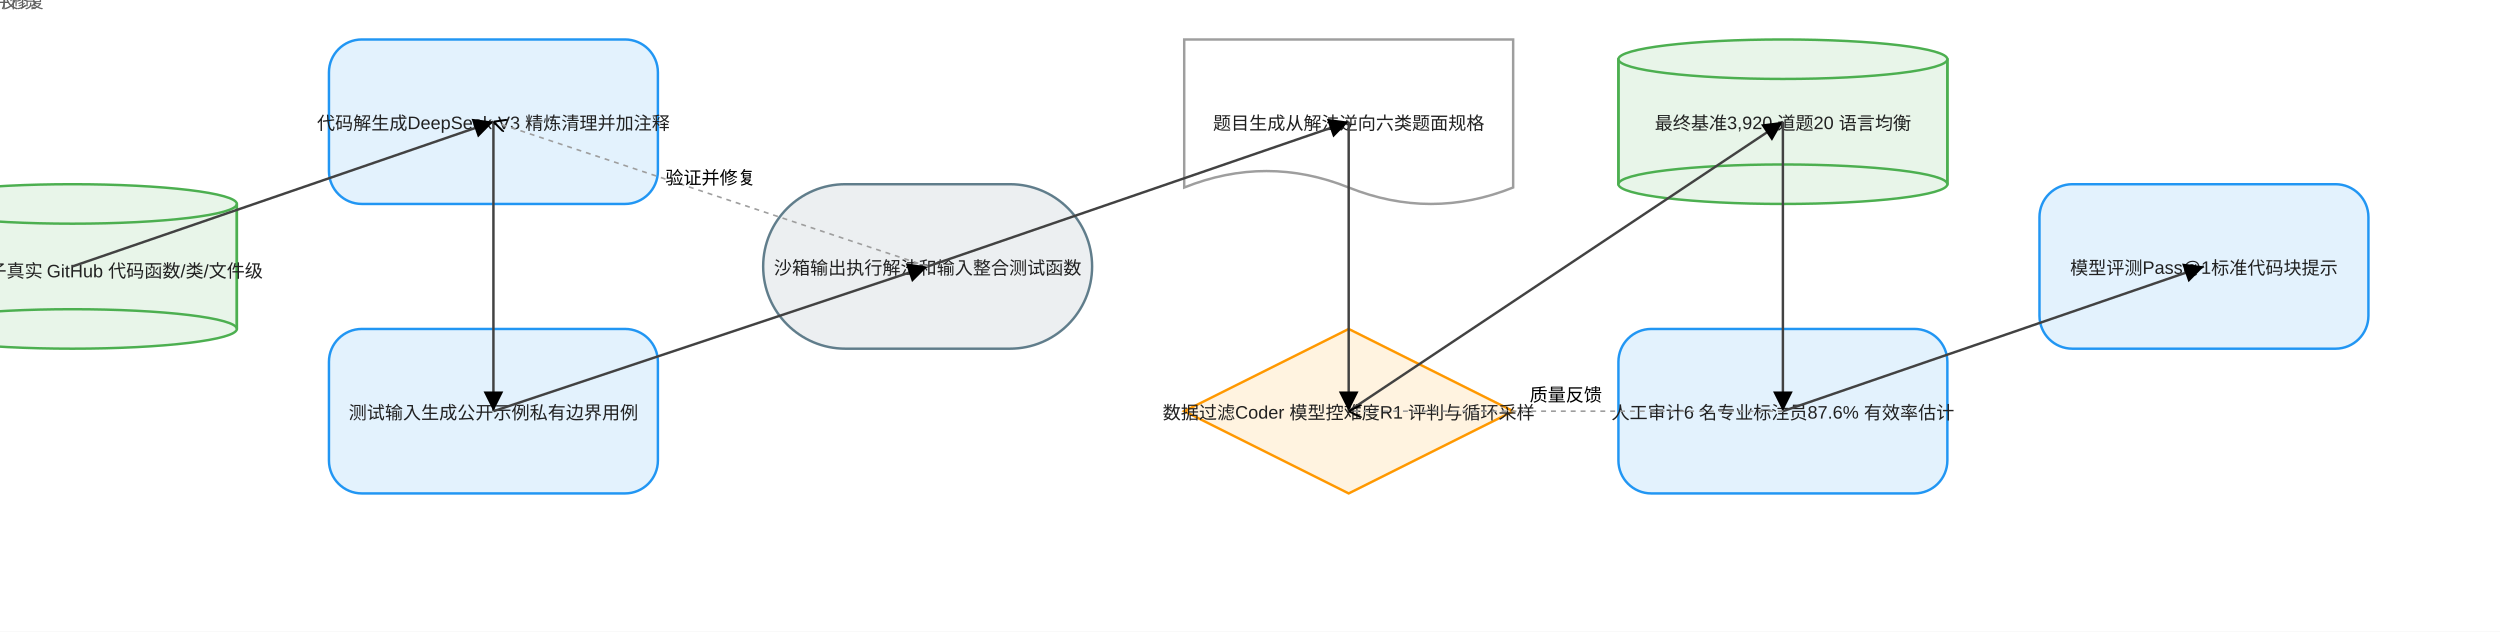
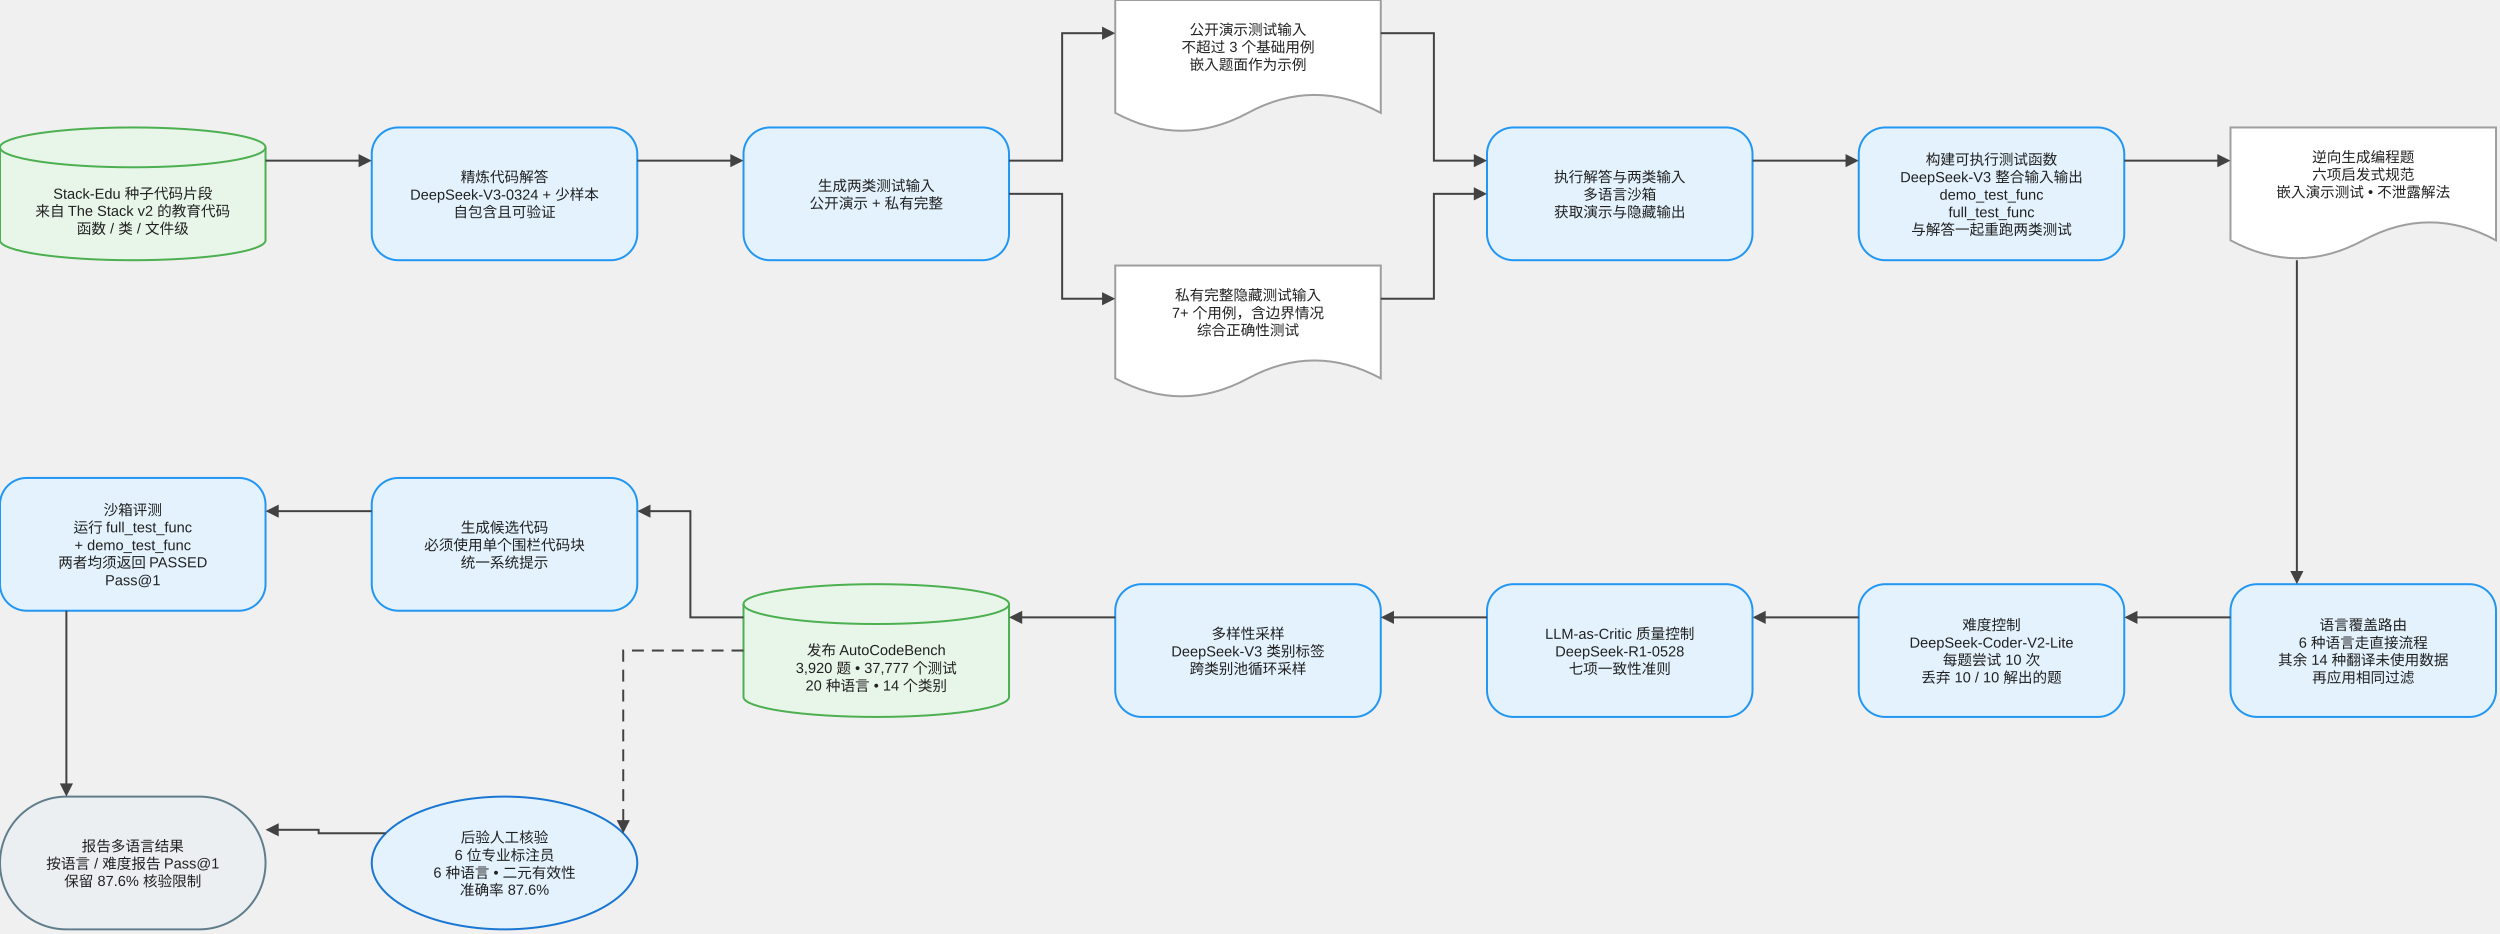
- <svg xmlns="http://www.w3.org/2000/svg" width="1520" height="384" viewBox="0 0 1520 384" data-drawio="PG14R3JhcGhNb2RlbCBkeD0iMTEyMCIgZHk9IjcyMCIgZ3JpZD0iMSIgZ3JpZFNpemU9IjgiIGd1aWRlcz0iMSIgdG9vbHRpcHM9IjEiIGNvbm5lY3Q9IjEiIGFycm93cz0iMSIgZm9sZD0iMSIgcGFnZT0iMSIgcGFnZVNjYWxlPSIxIiBwYWdlV2lkdGg9IjE1MjAiIHBhZ2VIZWlnaHQ9IjM4NCIgbWF0aD0iMSIgYmFja2dyb3VuZD0iI0ZGRkZGRiI+PHJvb3Q+PG14Q2VsbCBpZD0iMCIvPjxteENlbGwgaWQ9IjEiIHBhcmVudD0iMCIvPjxteENlbGwgaWQ9IjIiIHZhbHVlPSJTdGFjay1FZHUg56eN5a2QCuecn+WuniBHaXRIdWIg5Luj56CBCuWHveaVsC/nsbsv5paH5Lu257qnIiBzdHlsZT0ic2hhcGU9Y3lsaW5kZXIzO2JvdW5kZWRMYmw9MTtiYWNrZ3JvdW5kT3V0bGluZT0xO3NpemU9MTU7aHRtbD0xO3doaXRlU3BhY2U9d3JhcDtmaWxsQ29sb3I9I0U4RjVFOTtzdHJva2VDb2xvcj0jNENBRjUwO3N0cm9rZVdpZHRoPTEuNTtmb250Q29sb3I9IzIxMjEyMTtmb250U2l6ZT0xMTtmb250RmFtaWx5PUFyaWFsLCBIZWx2ZXRpY2EsIHNhbnMtc2VyaWY7dmVydGljYWxBbGlnbj1taWRkbGU7YWxpZ249Y2VudGVyIiB2ZXJ0ZXg9IjEiIHBhcmVudD0iMSI+PG14R2VvbWV0cnkgeD0iLTU2IiB5PSIxMTIiIHdpZHRoPSIyMDAiIGhlaWdodD0iMTAwIiBhcz0iZ2VvbWV0cnkiLz48L214Q2VsbD48bXhDZWxsIGlkPSIzIiB2YWx1ZT0i5Luj56CB6Kej55Sf5oiQCkRlZXBTZWVrLVYzIOeyvueCvArmuIXnkIblubbliqDms6jph4oiIHN0eWxlPSJyb3VuZGVkPTE7YXJjU2l6ZT0yMDtodG1sPTE7d2hpdGVTcGFjZT13cmFwO2ZpbGxDb2xvcj0jRTNGMkZEO3N0cm9rZUNvbG9yPSMyMTk2RjM7c3Ryb2tlV2lkdGg9MS41O2ZvbnRDb2xvcj0jMjEyMTIxO2ZvbnRTaXplPTExO2ZvbnRGYW1pbHk9QXJpYWwsIEhlbHZldGljYSwgc2Fucy1zZXJpZjt2ZXJ0aWNhbEFsaWduPW1pZGRsZTthbGlnbj1jZW50ZXIiIHZlcnRleD0iMSIgcGFyZW50PSIxIj48bXhHZW9tZXRyeSB4PSIyMDAiIHk9IjI0IiB3aWR0aD0iMjAwIiBoZWlnaHQ9IjEwMCIgYXM9Imdlb21ldHJ5Ii8+PC9teENlbGw+PG14Q2VsbCBpZD0iNCIgdmFsdWU9Iua1i+ivlei+k+WFpeeUn+aIkArlhazlvIDnpLrkvosK56eB5pyJ6L6555WM55So5L6LIiBzdHlsZT0icm91bmRlZD0xO2FyY1NpemU9MjA7aHRtbD0xO3doaXRlU3BhY2U9d3JhcDtmaWxsQ29sb3I9I0UzRjJGRDtzdHJva2VDb2xvcj0jMjE5NkYzO3N0cm9rZVdpZHRoPTEuNTtmb250Q29sb3I9IzIxMjEyMTtmb250U2l6ZT0xMTtmb250RmFtaWx5PUFyaWFsLCBIZWx2ZXRpY2EsIHNhbnMtc2VyaWY7dmVydGljYWxBbGlnbj1taWRkbGU7YWxpZ249Y2VudGVyIiB2ZXJ0ZXg9IjEiIHBhcmVudD0iMSI+PG14R2VvbWV0cnkgeD0iMjAwIiB5PSIyMDAiIHdpZHRoPSIyMDAiIGhlaWdodD0iMTAwIiBhcz0iZ2VvbWV0cnkiLz48L214Q2VsbD48bXhDZWxsIGlkPSI1IiB2YWx1ZT0i5rKZ566x6L6T5Ye6CuaJp+ihjOino+azleWSjOi+k+WFpQrmlbTlkIjmtYvor5Xlh73mlbAiIHN0eWxlPSJyb3VuZGVkPTE7YXJjU2l6ZT01MDtodG1sPTE7d2hpdGVTcGFjZT13cmFwO2ZpbGxDb2xvcj0jRUNFRkYxO3N0cm9rZUNvbG9yPSM2MDdEOEI7c3Ryb2tlV2lkdGg9MS41O2ZvbnRDb2xvcj0jMjEyMTIxO2ZvbnRTaXplPTExO2ZvbnRGYW1pbHk9QXJpYWwsIEhlbHZldGljYSwgc2Fucy1zZXJpZjt2ZXJ0aWNhbEFsaWduPW1pZGRsZTthbGlnbj1jZW50ZXIiIHZlcnRleD0iMSIgcGFyZW50PSIxIj48bXhHZW9tZXRyeSB4PSI0NjQiIHk9IjExMiIgd2lkdGg9IjIwMCIgaGVpZ2h0PSIxMDAiIGFzPSJnZW9tZXRyeSIvPjwvbXhDZWxsPjxteENlbGwgaWQ9IjYiIHZhbHVlPSLpopjnm67nlJ/miJAK5LuO6Kej5rOV6YCG5ZCRCuWFreexu+mimOmdouinhOagvCIgc3R5bGU9InNoYXBlPWRvY3VtZW50O2JvdW5kZWRMYmw9MTtodG1sPTE7d2hpdGVTcGFjZT13cmFwO2ZpbGxDb2xvcj0jRkZGRkZGO3N0cm9rZUNvbG9yPSM5RTlFOUU7c3Ryb2tlV2lkdGg9MS41O2ZvbnRDb2xvcj0jMjEyMTIxO2ZvbnRTaXplPTExO2ZvbnRGYW1pbHk9QXJpYWwsIEhlbHZldGljYSwgc2Fucy1zZXJpZjt2ZXJ0aWNhbEFsaWduPW1pZGRsZTthbGlnbj1jZW50ZXIiIHZlcnRleD0iMSIgcGFyZW50PSIxIj48bXhHZW9tZXRyeSB4PSI3MjAiIHk9IjI0IiB3aWR0aD0iMjAwIiBoZWlnaHQ9IjEwMCIgYXM9Imdlb21ldHJ5Ii8+PC9teENlbGw+PG14Q2VsbCBpZD0iNyIgdmFsdWU9IuaVsOaNrui/h+a7pApDb2RlciDmqKHlnovmjqfpmr7luqYKUjEg6K+E5Yik5LiO5b6q546v6YeH5qC3IiBzdHlsZT0icmhvbWJ1cztodG1sPTE7d2hpdGVTcGFjZT13cmFwO2ZpbGxDb2xvcj0jRkZGM0UwO3N0cm9rZUNvbG9yPSNGRjk4MDA7c3Ryb2tlV2lkdGg9MS41O2ZvbnRDb2xvcj0jMjEyMTIxO2ZvbnRTaXplPTExO2ZvbnRGYW1pbHk9QXJpYWwsIEhlbHZldGljYSwgc2Fucy1zZXJpZjt2ZXJ0aWNhbEFsaWduPW1pZGRsZTthbGlnbj1jZW50ZXIiIHZlcnRleD0iMSIgcGFyZW50PSIxIj48bXhHZW9tZXRyeSB4PSI3MjAiIHk9IjIwMCIgd2lkdGg9IjIwMCIgaGVpZ2h0PSIxMDAiIGFzPSJnZW9tZXRyeSIvPjwvbXhDZWxsPjxteENlbGwgaWQ9IjgiIHZhbHVlPSLmnIDnu4jln7rlh4YKMyw5MjAg6YGT6aKYCjIwIOivreiogOWdh+ihoSIgc3R5bGU9InNoYXBlPWN5bGluZGVyMztib3VuZGVkTGJsPTE7YmFja2dyb3VuZE91dGxpbmU9MTtzaXplPTE1O2h0bWw9MTt3aGl0ZVNwYWNlPXdyYXA7ZmlsbENvbG9yPSNFOEY1RTk7c3Ryb2tlQ29sb3I9IzRDQUY1MDtzdHJva2VXaWR0aD0xLjU7Zm9udENvbG9yPSMyMTIxMjE7Zm9udFNpemU9MTE7Zm9udEZhbWlseT1BcmlhbCwgSGVsdmV0aWNhLCBzYW5zLXNlcmlmO3ZlcnRpY2FsQWxpZ249bWlkZGxlO2FsaWduPWNlbnRlciIgdmVydGV4PSIxIiBwYXJlbnQ9IjEiPjxteEdlb21ldHJ5IHg9Ijk4NCIgeT0iMjQiIHdpZHRoPSIyMDAiIGhlaWdodD0iMTAwIiBhcz0iZ2VvbWV0cnkiLz48L214Q2VsbD48bXhDZWxsIGlkPSI5IiB2YWx1ZT0i5Lq65bel5a6h6K6hCjYg5ZCN5LiT5Lia5qCH5rOo5ZGYCjg3LjYlIOacieaViOeOh+S8sOiuoSIgc3R5bGU9InJvdW5kZWQ9MTthcmNTaXplPTIwO2h0bWw9MTt3aGl0ZVNwYWNlPXdyYXA7ZmlsbENvbG9yPSNFM0YyRkQ7c3Ryb2tlQ29sb3I9IzIxOTZGMztzdHJva2VXaWR0aD0xLjU7Zm9udENvbG9yPSMyMTIxMjE7Zm9udFNpemU9MTE7Zm9udEZhbWlseT1BcmlhbCwgSGVsdmV0aWNhLCBzYW5zLXNlcmlmO3ZlcnRpY2FsQWxpZ249bWlkZGxlO2FsaWduPWNlbnRlciIgdmVydGV4PSIxIiBwYXJlbnQ9IjEiPjxteEdlb21ldHJ5IHg9Ijk4NCIgeT0iMjAwIiB3aWR0aD0iMjAwIiBoZWlnaHQ9IjEwMCIgYXM9Imdlb21ldHJ5Ii8+PC9teENlbGw+PG14Q2VsbCBpZD0iMTAiIHZhbHVlPSLmqKHlnovor4TmtYsKUGFzc0AxCuagh+WHhuS7o+eggeWdl+aPkOekuiIgc3R5bGU9InJvdW5kZWQ9MTthcmNTaXplPTIwO2h0bWw9MTt3aGl0ZVNwYWNlPXdyYXA7ZmlsbENvbG9yPSNFM0YyRkQ7c3Ryb2tlQ29sb3I9IzIxOTZGMztzdHJva2VXaWR0aD0xLjU7Zm9udENvbG9yPSMyMTIxMjE7Zm9udFNpemU9MTE7Zm9udEZhbWlseT1BcmlhbCwgSGVsdmV0aWNhLCBzYW5zLXNlcmlmO3ZlcnRpY2FsQWxpZ249bWlkZGxlO2FsaWduPWNlbnRlciIgdmVydGV4PSIxIiBwYXJlbnQ9IjEiPjxteEdlb21ldHJ5IHg9IjEyNDAiIHk9IjExMiIgd2lkdGg9IjIwMCIgaGVpZ2h0PSIxMDAiIGFzPSJnZW9tZXRyeSIvPjwvbXhDZWxsPjxteENlbGwgaWQ9IjExIiB2YWx1ZT0iIiBzdHlsZT0iZWRnZVN0eWxlPW9ydGhvZ29uYWxFZGdlU3R5bGU7cm91bmRlZD0wO29ydGhvZ29uYWxMb29wPTE7amV0dHlTaXplPWF1dG87aHRtbD0xO3N0cm9rZUNvbG9yPSM0MjQyNDI7c3Ryb2tlV2lkdGg9MS41O2VuZEFycm93PWJsb2NrO2VuZEZpbGw9MTtleGl0WD0xO2V4aXRZPTAuMjU7ZXhpdER4PTA7ZXhpdER5PTA7ZW50cnlYPTA7ZW50cnlZPTAuMjU7ZW50cnlEeD0wO2VudHJ5RHk9MDtqdW1wU3R5bGU9YXJjO2p1bXBTaXplPTgiIGVkZ2U9IjEiIHBhcmVudD0iMSIgc291cmNlPSIyIiB0YXJnZXQ9IjMiPjxteEdlb21ldHJ5IHJlbGF0aXZlPSIxIiBhcz0iZ2VvbWV0cnkiPjwvbXhHZW9tZXRyeT48L214Q2VsbD48bXhDZWxsIGlkPSIxMiIgdmFsdWU9IiIgc3R5bGU9ImVkZ2VTdHlsZT1vcnRob2dvbmFsRWRnZVN0eWxlO3JvdW5kZWQ9MDtvcnRob2dvbmFsTG9vcD0xO2pldHR5U2l6ZT1hdXRvO2h0bWw9MTtzdHJva2VDb2xvcj0jNDI0MjQyO3N0cm9rZVdpZHRoPTEuNTtlbmRBcnJvdz1ibG9jaztlbmRGaWxsPTE7ZXhpdFg9MC4yNTtleGl0WT0xO2V4aXREeD0wO2V4aXREeT0wO2VudHJ5WD0wLjI1O2VudHJ5WT0wO2VudHJ5RHg9MDtlbnRyeUR5PTA7anVtcFN0eWxlPWFyYztqdW1wU2l6ZT04IiBlZGdlPSIxIiBwYXJlbnQ9IjEiIHNvdXJjZT0iMyIgdGFyZ2V0PSI0Ij48bXhHZW9tZXRyeSByZWxhdGl2ZT0iMSIgYXM9Imdlb21ldHJ5Ij48L214R2VvbWV0cnk+PC9teENlbGw+PG14Q2VsbCBpZD0iMTMiIHZhbHVlPSIiIHN0eWxlPSJlZGdlU3R5bGU9b3J0aG9nb25hbEVkZ2VTdHlsZTtyb3VuZGVkPTA7b3J0aG9nb25hbExvb3A9MTtqZXR0eVNpemU9YXV0bztodG1sPTE7c3Ryb2tlQ29sb3I9IzQyNDI0MjtzdHJva2VXaWR0aD0xLjU7ZW5kQXJyb3c9YmxvY2s7ZW5kRmlsbD0xO2V4aXRYPTE7ZXhpdFk9MC4yNTtleGl0RHg9MDtleGl0RHk9MDtlbnRyeVg9MDtlbnRyeVk9MC4yNTtlbnRyeUR4PTA7ZW50cnlEeT0wO2p1bXBTdHlsZT1hcmM7anVtcFNpemU9OCIgZWRnZT0iMSIgcGFyZW50PSIxIiBzb3VyY2U9IjQiIHRhcmdldD0iNSI+PG14R2VvbWV0cnkgcmVsYXRpdmU9IjEiIGFzPSJnZW9tZXRyeSI+PC9teEdlb21ldHJ5PjwvbXhDZWxsPjxteENlbGwgaWQ9IjE0IiB2YWx1ZT0iIiBzdHlsZT0iZWRnZVN0eWxlPW9ydGhvZ29uYWxFZGdlU3R5bGU7cm91bmRlZD0wO29ydGhvZ29uYWxMb29wPTE7amV0dHlTaXplPWF1dG87aHRtbD0xO3N0cm9rZUNvbG9yPSM0MjQyNDI7c3Ryb2tlV2lkdGg9MS41O2VuZEFycm93PWJsb2NrO2VuZEZpbGw9MTtleGl0WD0xO2V4aXRZPTAuMjU7ZXhpdER4PTA7ZXhpdER5PTA7ZW50cnlYPTA7ZW50cnlZPTAuMjU7ZW50cnlEeD0wO2VudHJ5RHk9MDtqdW1wU3R5bGU9YXJjO2p1bXBTaXplPTgiIGVkZ2U9IjEiIHBhcmVudD0iMSIgc291cmNlPSI1IiB0YXJnZXQ9IjYiPjxteEdlb21ldHJ5IHJlbGF0aXZlPSIxIiBhcz0iZ2VvbWV0cnkiPjwvbXhHZW9tZXRyeT48L214Q2VsbD48bXhDZWxsIGlkPSIxNSIgdmFsdWU9IiIgc3R5bGU9ImVkZ2VTdHlsZT1vcnRob2dvbmFsRWRnZVN0eWxlO3JvdW5kZWQ9MDtvcnRob2dvbmFsTG9vcD0xO2pldHR5U2l6ZT1hdXRvO2h0bWw9MTtzdHJva2VDb2xvcj0jNDI0MjQyO3N0cm9rZVdpZHRoPTEuNTtlbmRBcnJvdz1ibG9jaztlbmRGaWxsPTE7ZXhpdFg9MC4yNTtleGl0WT0xO2V4aXREeD0wO2V4aXREeT0wO2VudHJ5WD0wLjI1O2VudHJ5WT0wO2VudHJ5RHg9MDtlbnRyeUR5PTA7anVtcFN0eWxlPWFyYztqdW1wU2l6ZT04IiBlZGdlPSIxIiBwYXJlbnQ9IjEiIHNvdXJjZT0iNiIgdGFyZ2V0PSI3Ij48bXhHZW9tZXRyeSByZWxhdGl2ZT0iMSIgYXM9Imdlb21ldHJ5Ij48L214R2VvbWV0cnk+PC9teENlbGw+PG14Q2VsbCBpZD0iMTYiIHZhbHVlPSIiIHN0eWxlPSJlZGdlU3R5bGU9b3J0aG9nb25hbEVkZ2VTdHlsZTtyb3VuZGVkPTA7b3J0aG9nb25hbExvb3A9MTtqZXR0eVNpemU9YXV0bztodG1sPTE7c3Ryb2tlQ29sb3I9IzQyNDI0MjtzdHJva2VXaWR0aD0xLjU7ZW5kQXJyb3c9YmxvY2s7ZW5kRmlsbD0xO2V4aXRYPTE7ZXhpdFk9MC4yNTtleGl0RHg9MDtleGl0RHk9MDtlbnRyeVg9MDtlbnRyeVk9MC4yNTtlbnRyeUR4PTA7ZW50cnlEeT0wO2p1bXBTdHlsZT1hcmM7anVtcFNpemU9OCIgZWRnZT0iMSIgcGFyZW50PSIxIiBzb3VyY2U9IjciIHRhcmdldD0iOCI+PG14R2VvbWV0cnkgcmVsYXRpdmU9IjEiIGFzPSJnZW9tZXRyeSI+PC9teEdlb21ldHJ5PjwvbXhDZWxsPjxteENlbGwgaWQ9IjE3IiB2YWx1ZT0iIiBzdHlsZT0iZWRnZVN0eWxlPW9ydGhvZ29uYWxFZGdlU3R5bGU7cm91bmRlZD0wO29ydGhvZ29uYWxMb29wPTE7amV0dHlTaXplPWF1dG87aHRtbD0xO3N0cm9rZUNvbG9yPSM0MjQyNDI7c3Ryb2tlV2lkdGg9MS41O2VuZEFycm93PWJsb2NrO2VuZEZpbGw9MTtleGl0WD0wLjI1O2V4aXRZPTE7ZXhpdER4PTA7ZXhpdER5PTA7ZW50cnlYPTAuMjU7ZW50cnlZPTA7ZW50cnlEeD0wO2VudHJ5RHk9MDtqdW1wU3R5bGU9YXJjO2p1bXBTaXplPTgiIGVkZ2U9IjEiIHBhcmVudD0iMSIgc291cmNlPSI4IiB0YXJnZXQ9IjkiPjxteEdlb21ldHJ5IHJlbGF0aXZlPSIxIiBhcz0iZ2VvbWV0cnkiPjwvbXhHZW9tZXRyeT48L214Q2VsbD48bXhDZWxsIGlkPSIxOCIgdmFsdWU9IiIgc3R5bGU9ImVkZ2VTdHlsZT1vcnRob2dvbmFsRWRnZVN0eWxlO3JvdW5kZWQ9MDtvcnRob2dvbmFsTG9vcD0xO2pldHR5U2l6ZT1hdXRvO2h0bWw9MTtzdHJva2VDb2xvcj0jNDI0MjQyO3N0cm9rZVdpZHRoPTEuNTtlbmRBcnJvdz1ibG9jaztlbmRGaWxsPTE7ZXhpdFg9MTtleGl0WT0wLjI1O2V4aXREeD0wO2V4aXREeT0wO2VudHJ5WD0wO2VudHJ5WT0wLjI1O2VudHJ5RHg9MDtlbnRyeUR5PTA7anVtcFN0eWxlPWFyYztqdW1wU2l6ZT04IiBlZGdlPSIxIiBwYXJlbnQ9IjEiIHNvdXJjZT0iOSIgdGFyZ2V0PSIxMCI+PG14R2VvbWV0cnkgcmVsYXRpdmU9IjEiIGFzPSJnZW9tZXRyeSI+PC9teEdlb21ldHJ5PjwvbXhDZWxsPjxteENlbGwgaWQ9IjE5IiB2YWx1ZT0i6aqM6K+B5bm25L+u5aSNIiBzdHlsZT0iZWRnZVN0eWxlPW9ydGhvZ29uYWxFZGdlU3R5bGU7cm91bmRlZD0wO29ydGhvZ29uYWxMb29wPTE7amV0dHlTaXplPWF1dG87aHRtbD0xO3N0cm9rZUNvbG9yPSM5RTlFOUU7c3Ryb2tlV2lkdGg9MTtlbmRBcnJvdz1vcGVuO2VuZEZpbGw9MDtleGl0WD0wO2V4aXRZPTAuMjU7ZXhpdER4PTA7ZXhpdER5PTA7ZW50cnlYPTE7ZW50cnlZPTAuMjU7ZW50cnlEeD0wO2VudHJ5RHk9MDtkYXNoZWQ9MTtkYXNoUGF0dGVybj0zIDM7anVtcFN0eWxlPWFyYztqdW1wU2l6ZT04IiBlZGdlPSIxIiBwYXJlbnQ9IjEiIHNvdXJjZT0iNSIgdGFyZ2V0PSIzIj48bXhHZW9tZXRyeSByZWxhdGl2ZT0iMSIgYXM9Imdlb21ldHJ5Ij48L214R2VvbWV0cnk+PC9teENlbGw+PG14Q2VsbCBpZD0iMjAiIHZhbHVlPSLpqozor4Hlubbkv67lpI0iIHN0eWxlPSJlZGdlTGFiZWw7aHRtbD0xO2FsaWduPWNlbnRlcjt2ZXJ0aWNhbEFsaWduPW1pZGRsZTtmb250U2l6ZT0xMTtmb250Q29sb3I9IzYxNjE2MTsiIHZlcnRleD0iMSIgY29ubmVjdGFibGU9IjAiIHBhcmVudD0iMTkiPjxteEdlb21ldHJ5IHg9IjAuNSIgcmVsYXRpdmU9IjEiIGFzPSJnZW9tZXRyeSI+PG14UG9pbnQgeD0iMCIgeT0iLTEyIiBhcz0ib2Zmc2V0Ii8+PC9teEdlb21ldHJ5PjwvbXhDZWxsPjxteENlbGwgaWQ9IjIxIiB2YWx1ZT0i6LSo6YeP5Y+N6aaIIiBzdHlsZT0iZWRnZVN0eWxlPW9ydGhvZ29uYWxFZGdlU3R5bGU7cm91bmRlZD0wO29ydGhvZ29uYWxMb29wPTE7amV0dHlTaXplPWF1dG87aHRtbD0xO3N0cm9rZUNvbG9yPSM5RTlFOUU7c3Ryb2tlV2lkdGg9MTtlbmRBcnJvdz1vcGVuO2VuZEZpbGw9MDtleGl0WD0wO2V4aXRZPTAuMjU7ZXhpdER4PTA7ZXhpdER5PTA7ZW50cnlYPTE7ZW50cnlZPTAuMjU7ZW50cnlEeD0wO2VudHJ5RHk9MDtkYXNoZWQ9MTtkYXNoUGF0dGVybj0zIDM7anVtcFN0eWxlPWFyYztqdW1wU2l6ZT04IiBlZGdlPSIxIiBwYXJlbnQ9IjEiIHNvdXJjZT0iOSIgdGFyZ2V0PSI3Ij48bXhHZW9tZXRyeSByZWxhdGl2ZT0iMSIgYXM9Imdlb21ldHJ5Ij48L214R2VvbWV0cnk+PC9teENlbGw+PG14Q2VsbCBpZD0iMjIiIHZhbHVlPSLotKjph4/lj43ppogiIHN0eWxlPSJlZGdlTGFiZWw7aHRtbD0xO2FsaWduPWNlbnRlcjt2ZXJ0aWNhbEFsaWduPW1pZGRsZTtmb250U2l6ZT0xMTtmb250Q29sb3I9IzYxNjE2MTsiIHZlcnRleD0iMSIgY29ubmVjdGFibGU9IjAiIHBhcmVudD0iMjEiPjxteEdlb21ldHJ5IHg9IjAuNSIgcmVsYXRpdmU9IjEiIGFzPSJnZW9tZXRyeSI+PG14UG9pbnQgeD0iMCIgeT0iLTEyIiBhcz0ib2Zmc2V0Ii8+PC9teEdlb21ldHJ5PjwvbXhDZWxsPjwvcm9vdD48L214R3JhcGhNb2RlbD4=">
-   <defs>
-     <marker id="arrow-block" viewBox="0 0 10 10" refX="10" refY="5" markerWidth="8" markerHeight="8" orient="auto-start-reverse">
-       <path d="M 0 0 L 10 5 L 0 10 Z" fill="currentColor" />
-     </marker>
-     <marker id="arrow-open" viewBox="0 0 10 10" refX="10" refY="5" markerWidth="8" markerHeight="8" orient="auto-start-reverse">
-       <path d="M 0 0 L 10 5 L 0 10" fill="none" stroke="currentColor" stroke-width="1.5" />
-     </marker>
-     <marker id="arrow-classic" viewBox="0 0 10 10" refX="10" refY="5" markerWidth="8" markerHeight="8" orient="auto-start-reverse">
-       <path d="M 0 0 L 10 5 L 0 10 L 3 5 Z" fill="currentColor" />
-     </marker>
-     <marker id="arrow-diamond" viewBox="0 0 12 12" refX="12" refY="6" markerWidth="10" markerHeight="10" orient="auto-start-reverse">
-       <path d="M 0 6 L 6 0 L 12 6 L 6 12 Z" fill="currentColor" />
-     </marker>
-   </defs>
-   <rect width="100%" height="100%" fill="#FFFFFF" />
-   <rect x="-56" y="124" width="200" height="76" fill="#E8F5E9" stroke="#4CAF50" stroke-width="1.5" />
-   <ellipse cx="44" cy="200" rx="100" ry="12" fill="#E8F5E9" stroke="#4CAF50" stroke-width="1.5" />
-   <ellipse cx="44" cy="124" rx="100" ry="12" fill="#E8F5E9" stroke="#4CAF50" stroke-width="1.5" />
-   <line x1="-56" y1="124" x2="-56" y2="200" stroke="#4CAF50" stroke-width="1.5" />
-   <line x1="144" y1="124" x2="144" y2="200" stroke="#4CAF50" stroke-width="1.5" />
-   <text x="44" y="162" text-anchor="middle" dominant-baseline="central" font-family="Arial, Helvetica, sans-serif" font-size="11" fill="#212121">Stack-Edu 种子
- 真实 GitHub 代码
- 函数/类/文件级</text>
-   <rect x="200" y="24" width="200" height="100" rx="20" fill="#E3F2FD" stroke="#2196F3" stroke-width="1.5" />
-   <text x="300" y="74" text-anchor="middle" dominant-baseline="central" font-family="Arial, Helvetica, sans-serif" font-size="11" fill="#212121">代码解生成
- DeepSeek-V3 精炼
- 清理并加注释</text>
-   <rect x="200" y="200" width="200" height="100" rx="20" fill="#E3F2FD" stroke="#2196F3" stroke-width="1.5" />
-   <text x="300" y="250" text-anchor="middle" dominant-baseline="central" font-family="Arial, Helvetica, sans-serif" font-size="11" fill="#212121">测试输入生成
- 公开示例
- 私有边界用例</text>
-   <rect x="464" y="112" width="200" height="100" rx="50" fill="#ECEFF1" stroke="#607D8B" stroke-width="1.5" />
-   <text x="564" y="162" text-anchor="middle" dominant-baseline="central" font-family="Arial, Helvetica, sans-serif" font-size="11" fill="#212121">沙箱输出
- 执行解法和输入
- 整合测试函数</text>
-   <path d="M 720 24 L 920 24 L 920 114 Q 870 134 820 114 Q 770 94 720 114 Z" fill="#FFFFFF" stroke="#9E9E9E" stroke-width="1.5" />
-   <text x="820" y="74" text-anchor="middle" dominant-baseline="central" font-family="Arial, Helvetica, sans-serif" font-size="11" fill="#212121">题目生成
- 从解法逆向
- 六类题面规格</text>
-   <polygon points="820,200 920,250 820,300 720,250" fill="#FFF3E0" stroke="#FF9800" stroke-width="1.5" />
-   <text x="820" y="250" text-anchor="middle" dominant-baseline="central" font-family="Arial, Helvetica, sans-serif" font-size="11" fill="#212121">数据过滤
- Coder 模型控难度
- R1 评判与循环采样</text>
-   <rect x="984" y="36" width="200" height="76" fill="#E8F5E9" stroke="#4CAF50" stroke-width="1.5" />
-   <ellipse cx="1084" cy="112" rx="100" ry="12" fill="#E8F5E9" stroke="#4CAF50" stroke-width="1.5" />
-   <ellipse cx="1084" cy="36" rx="100" ry="12" fill="#E8F5E9" stroke="#4CAF50" stroke-width="1.5" />
-   <line x1="984" y1="36" x2="984" y2="112" stroke="#4CAF50" stroke-width="1.5" />
-   <line x1="1184" y1="36" x2="1184" y2="112" stroke="#4CAF50" stroke-width="1.5" />
-   <text x="1084" y="74" text-anchor="middle" dominant-baseline="central" font-family="Arial, Helvetica, sans-serif" font-size="11" fill="#212121">最终基准
- 3,920 道题
- 20 语言均衡</text>
-   <rect x="984" y="200" width="200" height="100" rx="20" fill="#E3F2FD" stroke="#2196F3" stroke-width="1.5" />
-   <text x="1084" y="250" text-anchor="middle" dominant-baseline="central" font-family="Arial, Helvetica, sans-serif" font-size="11" fill="#212121">人工审计
- 6 名专业标注员
- 87.6% 有效率估计</text>
-   <rect x="1240" y="112" width="200" height="100" rx="20" fill="#E3F2FD" stroke="#2196F3" stroke-width="1.5" />
-   <text x="1340" y="162" text-anchor="middle" dominant-baseline="central" font-family="Arial, Helvetica, sans-serif" font-size="11" fill="#212121">模型评测
- Pass@1
- 标准代码块提示</text>
-   <rect x="0.5" y="0" width="0" height="0" fill="#FFFFFF" stroke="#000000" stroke-width="1" />
-   <text x="0.5" y="0" text-anchor="middle" dominant-baseline="central" font-family="sans-serif" font-size="11" fill="#616161">验证并修复</text>
-   <rect x="0.5" y="0" width="0" height="0" fill="#FFFFFF" stroke="#000000" stroke-width="1" />
-   <text x="0.5" y="0" text-anchor="middle" dominant-baseline="central" font-family="sans-serif" font-size="11" fill="#616161">质量反馈</text>
-   <line x1="44" y1="162" x2="300" y2="74" stroke="#424242" stroke-width="1.5" marker-end="url(#arrow-block)" style="color: #424242" fill="none" />
-   <line x1="300" y1="74" x2="300" y2="250" stroke="#424242" stroke-width="1.5" marker-end="url(#arrow-block)" style="color: #424242" fill="none" />
-   <line x1="300" y1="250" x2="564" y2="162" stroke="#424242" stroke-width="1.5" marker-end="url(#arrow-block)" style="color: #424242" fill="none" />
-   <line x1="564" y1="162" x2="820" y2="74" stroke="#424242" stroke-width="1.5" marker-end="url(#arrow-block)" style="color: #424242" fill="none" />
-   <line x1="820" y1="74" x2="820" y2="250" stroke="#424242" stroke-width="1.5" marker-end="url(#arrow-block)" style="color: #424242" fill="none" />
-   <line x1="820" y1="250" x2="1084" y2="74" stroke="#424242" stroke-width="1.5" marker-end="url(#arrow-block)" style="color: #424242" fill="none" />
-   <line x1="1084" y1="74" x2="1084" y2="250" stroke="#424242" stroke-width="1.5" marker-end="url(#arrow-block)" style="color: #424242" fill="none" />
-   <line x1="1084" y1="250" x2="1340" y2="162" stroke="#424242" stroke-width="1.5" marker-end="url(#arrow-block)" style="color: #424242" fill="none" />
-   <line x1="564" y1="162" x2="300" y2="74" stroke="#9E9E9E" stroke-width="1" stroke-dasharray="3 3" marker-end="url(#arrow-open)" style="color: #9E9E9E" fill="none" />
-   <text x="432" y="112" text-anchor="middle" dominant-baseline="auto" font-size="11" fill="#000000">验证并修复</text>
-   <line x1="1084" y1="250" x2="820" y2="250" stroke="#9E9E9E" stroke-width="1" stroke-dasharray="3 3" marker-end="url(#arrow-open)" style="color: #9E9E9E" fill="none" />
-   <text x="952" y="244" text-anchor="middle" dominant-baseline="auto" font-size="11" fill="#000000">质量反馈</text>
+ <svg xmlns="http://www.w3.org/2000/svg" style="background: transparent; background-color: transparent; color-scheme: light;" version="1.1" width="1883px" height="703px" viewBox="0 0 1883 703">
+   <defs />
+   <g>
+     <g data-cell-id="0">
+       <g data-cell-id="1">
+         <g data-cell-id="2">
+           <g>
+             <path d="M 0 111 C 0 102.72 44.77 96 100 96 C 126.52 96 151.96 97.58 170.71 100.39 C 189.46 103.21 200 107.02 200 111 L 200 181 C 200 189.28 155.23 196 100 196 C 44.77 196 0 189.28 0 181 Z" fill="#e8f5e9" stroke="#4caf50" stroke-width="1.5" stroke-miterlimit="10" pointer-events="all" style="fill: rgb(232, 245, 233); stroke: rgb(76, 175, 80);" />
+             <path d="M 200 111 C 200 119.28 155.23 126 100 126 C 44.77 126 0 119.28 0 111" fill="none" stroke="#4caf50" stroke-width="1.5" stroke-miterlimit="10" pointer-events="all" style="stroke: rgb(76, 175, 80);" />
+           </g>
+           <g>
+             <g fill="#212121" font-family="Arial, Helvetica, sans-serif" text-anchor="middle" data-blockTextHeight="39.599999999999994" font-size="11px" style="fill: rgb(33, 33, 33);">
+               <g transform="translate(100,138.7) scale(1)">
+                 <text y="11" data-line-font-size="11" x="0">
+                   <tspan>Stack-Edu 种子代码片段</tspan>
+                 </text>
+                 <text y="24.2" data-line-font-size="11" x="0">
+                   <tspan>来自 The Stack v2 的教育代码</tspan>
+                 </text>
+                 <text y="37.4" data-line-font-size="11" x="0">
+                   <tspan>函数 / 类 / 文件级</tspan>
+                 </text>
+               </g>
+             </g>
+           </g>
+         </g>
+         <g data-cell-id="3">
+           <g>
+             <rect x="280" y="96" width="200" height="100" rx="20" ry="20" fill="#e3f2fd" stroke="#2196f3" stroke-width="1.5" pointer-events="all" style="fill: rgb(227, 242, 253); stroke: rgb(33, 150, 243);" />
+           </g>
+           <g>
+             <g fill="#212121" font-family="Arial, Helvetica, sans-serif" text-anchor="middle" data-blockTextHeight="39.599999999999994" font-size="11px" style="fill: rgb(33, 33, 33);">
+               <g transform="translate(380,126.2) scale(1)">
+                 <text y="11" data-line-font-size="11" x="0">
+                   <tspan>精炼代码解答</tspan>
+                 </text>
+                 <text y="24.2" data-line-font-size="11" x="0">
+                   <tspan>DeepSeek-V3-0324 + 少样本</tspan>
+                 </text>
+                 <text y="37.4" data-line-font-size="11" x="0">
+                   <tspan>自包含且可验证</tspan>
+                 </text>
+               </g>
+             </g>
+           </g>
+         </g>
+         <g data-cell-id="4">
+           <g>
+             <rect x="560" y="96" width="200" height="100" rx="20" ry="20" fill="#e3f2fd" stroke="#2196f3" stroke-width="1.5" pointer-events="all" style="fill: rgb(227, 242, 253); stroke: rgb(33, 150, 243);" />
+           </g>
+           <g>
+             <g fill="#212121" font-family="Arial, Helvetica, sans-serif" text-anchor="middle" data-blockTextHeight="26.4" font-size="11px" style="fill: rgb(33, 33, 33);">
+               <g transform="translate(660,132.8) scale(1)">
+                 <text y="11" data-line-font-size="11" x="0">
+                   <tspan>生成两类测试输入</tspan>
+                 </text>
+                 <text y="24.2" data-line-font-size="11" x="0">
+                   <tspan>公开演示 + 私有完整</tspan>
+                 </text>
+               </g>
+             </g>
+           </g>
+         </g>
+         <g data-cell-id="5">
+           <g>
+             <path d="M 840 0 L 1040 0 L 1040 85 Q 990 58 940 85 Q 890 112 840 85 L 840 15 Z" fill="#ffffff" stroke="#9e9e9e" stroke-width="1.5" stroke-miterlimit="10" pointer-events="all" style="fill: rgb(255, 255, 255); stroke: rgb(158, 158, 158);" />
+           </g>
+           <g>
+             <g fill="#212121" font-family="Arial, Helvetica, sans-serif" text-anchor="middle" data-blockTextHeight="39.599999999999994" font-size="11px" style="fill: rgb(33, 33, 33);">
+               <g transform="translate(940,15.2) scale(1)">
+                 <text y="11" data-line-font-size="11" x="0">
+                   <tspan>公开演示测试输入</tspan>
+                 </text>
+                 <text y="24.2" data-line-font-size="11" x="0">
+                   <tspan>不超过 3 个基础用例</tspan>
+                 </text>
+                 <text y="37.4" data-line-font-size="11" x="0">
+                   <tspan>嵌入题面作为示例</tspan>
+                 </text>
+               </g>
+             </g>
+           </g>
+         </g>
+         <g data-cell-id="6">
+           <g>
+             <path d="M 840 200 L 1040 200 L 1040 285 Q 990 258 940 285 Q 890 312 840 285 L 840 215 Z" fill="#ffffff" stroke="#9e9e9e" stroke-width="1.5" stroke-miterlimit="10" pointer-events="all" style="fill: rgb(255, 255, 255); stroke: rgb(158, 158, 158);" />
+           </g>
+           <g>
+             <g fill="#212121" font-family="Arial, Helvetica, sans-serif" text-anchor="middle" data-blockTextHeight="39.599999999999994" font-size="11px" style="fill: rgb(33, 33, 33);">
+               <g transform="translate(940,215.2) scale(1)">
+                 <text y="11" data-line-font-size="11" x="0">
+                   <tspan>私有完整隐藏测试输入</tspan>
+                 </text>
+                 <text y="24.2" data-line-font-size="11" x="0">
+                   <tspan>7+ 个用例，含边界情况</tspan>
+                 </text>
+                 <text y="37.4" data-line-font-size="11" x="0">
+                   <tspan>综合正确性测试</tspan>
+                 </text>
+               </g>
+             </g>
+           </g>
+         </g>
+         <g data-cell-id="7">
+           <g>
+             <rect x="1120" y="96" width="200" height="100" rx="20" ry="20" fill="#e3f2fd" stroke="#2196f3" stroke-width="1.5" pointer-events="all" style="fill: rgb(227, 242, 253); stroke: rgb(33, 150, 243);" />
+           </g>
+           <g>
+             <g fill="#212121" font-family="Arial, Helvetica, sans-serif" text-anchor="middle" data-blockTextHeight="39.599999999999994" font-size="11px" style="fill: rgb(33, 33, 33);">
+               <g transform="translate(1220,126.2) scale(1)">
+                 <text y="11" data-line-font-size="11" x="0">
+                   <tspan>执行解答与两类输入</tspan>
+                 </text>
+                 <text y="24.2" data-line-font-size="11" x="0">
+                   <tspan>多语言沙箱</tspan>
+                 </text>
+                 <text y="37.4" data-line-font-size="11" x="0">
+                   <tspan>获取演示与隐藏输出</tspan>
+                 </text>
+               </g>
+             </g>
+           </g>
+         </g>
+         <g data-cell-id="8">
+           <g>
+             <rect x="1400" y="96" width="200" height="100" rx="20" ry="20" fill="#e3f2fd" stroke="#2196f3" stroke-width="1.5" pointer-events="all" style="fill: rgb(227, 242, 253); stroke: rgb(33, 150, 243);" />
+           </g>
+           <g>
+             <g fill="#212121" font-family="Arial, Helvetica, sans-serif" text-anchor="middle" data-blockTextHeight="66" font-size="11px" style="fill: rgb(33, 33, 33);">
+               <g transform="translate(1500,113) scale(1)">
+                 <text y="11" data-line-font-size="11" x="0">
+                   <tspan>构建可执行测试函数</tspan>
+                 </text>
+                 <text y="24.2" data-line-font-size="11" x="0">
+                   <tspan>DeepSeek-V3 整合输入输出</tspan>
+                 </text>
+                 <text y="37.4" data-line-font-size="11" x="0">
+                   <tspan>demo_test_func</tspan>
+                 </text>
+                 <text y="50.6" data-line-font-size="11" x="0">
+                   <tspan>full_test_func</tspan>
+                 </text>
+                 <text y="63.8" data-line-font-size="11" x="0">
+                   <tspan>与解答一起重跑两类测试</tspan>
+                 </text>
+               </g>
+             </g>
+           </g>
+         </g>
+         <g data-cell-id="9">
+           <g>
+             <path d="M 1680 96 L 1880 96 L 1880 181 Q 1830 154 1780 181 Q 1730 208 1680 181 L 1680 111 Z" fill="#ffffff" stroke="#9e9e9e" stroke-width="1.5" stroke-miterlimit="10" pointer-events="all" style="fill: rgb(255, 255, 255); stroke: rgb(158, 158, 158);" />
+           </g>
+           <g>
+             <g fill="#212121" font-family="Arial, Helvetica, sans-serif" text-anchor="middle" data-blockTextHeight="39.599999999999994" font-size="11px" style="fill: rgb(33, 33, 33);">
+               <g transform="translate(1780,111.2) scale(1)">
+                 <text y="11" data-line-font-size="11" x="0">
+                   <tspan>逆向生成编程题</tspan>
+                 </text>
+                 <text y="24.2" data-line-font-size="11" x="0">
+                   <tspan>六项启发式规范</tspan>
+                 </text>
+                 <text y="37.4" data-line-font-size="11" x="0">
+                   <tspan>嵌入演示测试 • 不泄露解法</tspan>
+                 </text>
+               </g>
+             </g>
+           </g>
+         </g>
+         <g data-cell-id="10">
+           <g>
+             <rect x="1680" y="440" width="200" height="100" rx="20" ry="20" fill="#e3f2fd" stroke="#2196f3" stroke-width="1.5" pointer-events="all" style="fill: rgb(227, 242, 253); stroke: rgb(33, 150, 243);" />
+           </g>
+           <g>
+             <g fill="#212121" font-family="Arial, Helvetica, sans-serif" text-anchor="middle" data-blockTextHeight="52.8" font-size="11px" style="fill: rgb(33, 33, 33);">
+               <g transform="translate(1780,463.6) scale(1)">
+                 <text y="11" data-line-font-size="11" x="0">
+                   <tspan>语言覆盖路由</tspan>
+                 </text>
+                 <text y="24.2" data-line-font-size="11" x="0">
+                   <tspan>6 种语言走直接流程</tspan>
+                 </text>
+                 <text y="37.4" data-line-font-size="11" x="0">
+                   <tspan>其余 14 种翻译未使用数据</tspan>
+                 </text>
+                 <text y="50.6" data-line-font-size="11" x="0">
+                   <tspan>再应用相同过滤</tspan>
+                 </text>
+               </g>
+             </g>
+           </g>
+         </g>
+         <g data-cell-id="11">
+           <g>
+             <rect x="1400" y="440" width="200" height="100" rx="20" ry="20" fill="#e3f2fd" stroke="#2196f3" stroke-width="1.5" pointer-events="all" style="fill: rgb(227, 242, 253); stroke: rgb(33, 150, 243);" />
+           </g>
+           <g>
+             <g fill="#212121" font-family="Arial, Helvetica, sans-serif" text-anchor="middle" data-blockTextHeight="52.8" font-size="11px" style="fill: rgb(33, 33, 33);">
+               <g transform="translate(1500,463.6) scale(1)">
+                 <text y="11" data-line-font-size="11" x="0">
+                   <tspan>难度控制</tspan>
+                 </text>
+                 <text y="24.2" data-line-font-size="11" x="0">
+                   <tspan>DeepSeek-Coder-V2-Lite</tspan>
+                 </text>
+                 <text y="37.4" data-line-font-size="11" x="0">
+                   <tspan>每题尝试 10 次</tspan>
+                 </text>
+                 <text y="50.6" data-line-font-size="11" x="0">
+                   <tspan>丢弃 10 / 10 解出的题</tspan>
+                 </text>
+               </g>
+             </g>
+           </g>
+         </g>
+         <g data-cell-id="12">
+           <g>
+             <rect x="1120" y="440" width="200" height="100" rx="20" ry="20" fill="#e3f2fd" stroke="#2196f3" stroke-width="1.5" pointer-events="all" style="fill: rgb(227, 242, 253); stroke: rgb(33, 150, 243);" />
+           </g>
+           <g>
+             <g fill="#212121" font-family="Arial, Helvetica, sans-serif" text-anchor="middle" data-blockTextHeight="39.599999999999994" font-size="11px" style="fill: rgb(33, 33, 33);">
+               <g transform="translate(1220,470.2) scale(1)">
+                 <text y="11" data-line-font-size="11" x="0">
+                   <tspan>LLM-as-Critic 质量控制</tspan>
+                 </text>
+                 <text y="24.2" data-line-font-size="11" x="0">
+                   <tspan>DeepSeek-R1-0528</tspan>
+                 </text>
+                 <text y="37.4" data-line-font-size="11" x="0">
+                   <tspan>七项一致性准则</tspan>
+                 </text>
+               </g>
+             </g>
+           </g>
+         </g>
+         <g data-cell-id="13">
+           <g>
+             <rect x="840" y="440" width="200" height="100" rx="20" ry="20" fill="#e3f2fd" stroke="#2196f3" stroke-width="1.5" pointer-events="all" style="fill: rgb(227, 242, 253); stroke: rgb(33, 150, 243);" />
+           </g>
+           <g>
+             <g fill="#212121" font-family="Arial, Helvetica, sans-serif" text-anchor="middle" data-blockTextHeight="39.599999999999994" font-size="11px" style="fill: rgb(33, 33, 33);">
+               <g transform="translate(940,470.2) scale(1)">
+                 <text y="11" data-line-font-size="11" x="0">
+                   <tspan>多样性采样</tspan>
+                 </text>
+                 <text y="24.2" data-line-font-size="11" x="0">
+                   <tspan>DeepSeek-V3 类别标签</tspan>
+                 </text>
+                 <text y="37.4" data-line-font-size="11" x="0">
+                   <tspan>跨类别池循环采样</tspan>
+                 </text>
+               </g>
+             </g>
+           </g>
+         </g>
+         <g data-cell-id="14">
+           <g>
+             <path d="M 560 455 C 560 446.72 604.77 440 660 440 C 686.52 440 711.96 441.58 730.71 444.39 C 749.46 447.21 760 451.02 760 455 L 760 525 C 760 533.28 715.23 540 660 540 C 604.77 540 560 533.28 560 525 Z" fill="#e8f5e9" stroke="#4caf50" stroke-width="1.5" stroke-miterlimit="10" pointer-events="all" style="fill: rgb(232, 245, 233); stroke: rgb(76, 175, 80);" />
+             <path d="M 760 455 C 760 463.28 715.23 470 660 470 C 604.77 470 560 463.28 560 455" fill="none" stroke="#4caf50" stroke-width="1.5" stroke-miterlimit="10" pointer-events="all" style="stroke: rgb(76, 175, 80);" />
+           </g>
+           <g>
+             <g fill="#212121" font-family="Arial, Helvetica, sans-serif" text-anchor="middle" data-blockTextHeight="39.599999999999994" font-size="11px" style="fill: rgb(33, 33, 33);">
+               <g transform="translate(660,482.7) scale(1)">
+                 <text y="11" data-line-font-size="11" x="0">
+                   <tspan>发布 AutoCodeBench</tspan>
+                 </text>
+                 <text y="24.2" data-line-font-size="11" x="0">
+                   <tspan>3,920 题 • 37,777 个测试</tspan>
+                 </text>
+                 <text y="37.4" data-line-font-size="11" x="0">
+                   <tspan>20 种语言 • 14 个类别</tspan>
+                 </text>
+               </g>
+             </g>
+           </g>
+         </g>
+         <g data-cell-id="15">
+           <g>
+             <rect x="280" y="360" width="200" height="100" rx="20" ry="20" fill="#e3f2fd" stroke="#2196f3" stroke-width="1.5" pointer-events="all" style="fill: rgb(227, 242, 253); stroke: rgb(33, 150, 243);" />
+           </g>
+           <g>
+             <g fill="#212121" font-family="Arial, Helvetica, sans-serif" text-anchor="middle" data-blockTextHeight="39.599999999999994" font-size="11px" style="fill: rgb(33, 33, 33);">
+               <g transform="translate(380,390.2) scale(1)">
+                 <text y="11" data-line-font-size="11" x="0">
+                   <tspan>生成候选代码</tspan>
+                 </text>
+                 <text y="24.2" data-line-font-size="11" x="0">
+                   <tspan>必须使用单个围栏代码块</tspan>
+                 </text>
+                 <text y="37.4" data-line-font-size="11" x="0">
+                   <tspan>统一系统提示</tspan>
+                 </text>
+               </g>
+             </g>
+           </g>
+         </g>
+         <g data-cell-id="16">
+           <g>
+             <rect x="0" y="360" width="200" height="100" rx="20" ry="20" fill="#e3f2fd" stroke="#2196f3" stroke-width="1.5" pointer-events="all" style="fill: rgb(227, 242, 253); stroke: rgb(33, 150, 243);" />
+           </g>
+           <g>
+             <g fill="#212121" font-family="Arial, Helvetica, sans-serif" text-anchor="middle" data-blockTextHeight="66" font-size="11px" style="fill: rgb(33, 33, 33);">
+               <g transform="translate(100,377) scale(1)">
+                 <text y="11" data-line-font-size="11" x="0">
+                   <tspan>沙箱评测</tspan>
+                 </text>
+                 <text y="24.2" data-line-font-size="11" x="0">
+                   <tspan>运行 full_test_func</tspan>
+                 </text>
+                 <text y="37.4" data-line-font-size="11" x="0">
+                   <tspan>+ demo_test_func</tspan>
+                 </text>
+                 <text y="50.6" data-line-font-size="11" x="0">
+                   <tspan>两者均须返回 PASSED</tspan>
+                 </text>
+                 <text y="63.8" data-line-font-size="11" x="0">
+                   <tspan>Pass@1</tspan>
+                 </text>
+               </g>
+             </g>
+           </g>
+         </g>
+         <g data-cell-id="17">
+           <g>
+             <ellipse cx="380" cy="650" rx="100" ry="50" fill="#e3f2fd" stroke="#1976d2" stroke-width="1.5" pointer-events="all" style="fill: rgb(227, 242, 253); stroke: rgb(25, 118, 210);" />
+           </g>
+           <g>
+             <g fill="#212121" font-family="Arial, Helvetica, sans-serif" text-anchor="middle" data-blockTextHeight="52.8" font-size="11px" style="fill: rgb(33, 33, 33);">
+               <g transform="translate(380,623.6) scale(1)">
+                 <text y="11" data-line-font-size="11" x="0">
+                   <tspan>后验人工核验</tspan>
+                 </text>
+                 <text y="24.2" data-line-font-size="11" x="0">
+                   <tspan>6 位专业标注员</tspan>
+                 </text>
+                 <text y="37.4" data-line-font-size="11" x="0">
+                   <tspan>6 种语言 • 二元有效性</tspan>
+                 </text>
+                 <text y="50.6" data-line-font-size="11" x="0">
+                   <tspan>准确率 87.6%</tspan>
+                 </text>
+               </g>
+             </g>
+           </g>
+         </g>
+         <g data-cell-id="18">
+           <g>
+             <rect x="0" y="600" width="200" height="100" rx="50" ry="50" fill="#eceff1" stroke="#607d8b" stroke-width="1.5" pointer-events="all" style="fill: rgb(236, 239, 241); stroke: rgb(96, 125, 139);" />
+           </g>
+           <g>
+             <g fill="#212121" font-family="Arial, Helvetica, sans-serif" text-anchor="middle" data-blockTextHeight="39.599999999999994" font-size="11px" style="fill: rgb(33, 33, 33);">
+               <g transform="translate(100,630.2) scale(1)">
+                 <text y="11" data-line-font-size="11" x="0">
+                   <tspan>报告多语言结果</tspan>
+                 </text>
+                 <text y="24.2" data-line-font-size="11" x="0">
+                   <tspan>按语言 / 难度报告 Pass@1</tspan>
+                 </text>
+                 <text y="37.4" data-line-font-size="11" x="0">
+                   <tspan>保留 87.6% 核验限制</tspan>
+                 </text>
+               </g>
+             </g>
+           </g>
+         </g>
+         <g data-cell-id="19">
+           <g>
+             <path d="M 200 121 L 270.82 121" fill="none" stroke="#424242" stroke-width="1.5" stroke-miterlimit="10" pointer-events="stroke" style="stroke: rgb(66, 66, 66);" />
+             <path d="M 278.32 121 L 270.82 124.75 L 270.82 117.25 Z" fill="#424242" stroke="#424242" stroke-width="1.5" stroke-miterlimit="10" pointer-events="all" style="fill: rgb(66, 66, 66); stroke: rgb(66, 66, 66);" />
+           </g>
+         </g>
+         <g data-cell-id="20">
+           <g>
+             <path d="M 480 121 L 550.82 121" fill="none" stroke="#424242" stroke-width="1.5" stroke-miterlimit="10" pointer-events="stroke" style="stroke: rgb(66, 66, 66);" />
+             <path d="M 558.32 121 L 550.82 124.75 L 550.82 117.25 Z" fill="#424242" stroke="#424242" stroke-width="1.5" stroke-miterlimit="10" pointer-events="all" style="fill: rgb(66, 66, 66); stroke: rgb(66, 66, 66);" />
+           </g>
+         </g>
+         <g data-cell-id="21">
+           <g>
+             <path d="M 760 121 L 800 121 L 800 25 L 830.82 25" fill="none" stroke="#424242" stroke-width="1.5" stroke-miterlimit="10" pointer-events="stroke" style="stroke: rgb(66, 66, 66);" />
+             <path d="M 838.32 25 L 830.82 28.75 L 830.82 21.25 Z" fill="#424242" stroke="#424242" stroke-width="1.5" stroke-miterlimit="10" pointer-events="all" style="fill: rgb(66, 66, 66); stroke: rgb(66, 66, 66);" />
+           </g>
+         </g>
+         <g data-cell-id="22">
+           <g>
+             <path d="M 760 146 L 800 146 L 800 225 L 830.82 225" fill="none" stroke="#424242" stroke-width="1.5" stroke-miterlimit="10" pointer-events="stroke" style="stroke: rgb(66, 66, 66);" />
+             <path d="M 838.32 225 L 830.82 228.75 L 830.82 221.25 Z" fill="#424242" stroke="#424242" stroke-width="1.5" stroke-miterlimit="10" pointer-events="all" style="fill: rgb(66, 66, 66); stroke: rgb(66, 66, 66);" />
+           </g>
+         </g>
+         <g data-cell-id="23">
+           <g>
+             <path d="M 1040 25 L 1080 25 L 1080 121 L 1110.82 121" fill="none" stroke="#424242" stroke-width="1.5" stroke-miterlimit="10" pointer-events="stroke" style="stroke: rgb(66, 66, 66);" />
+             <path d="M 1118.32 121 L 1110.82 124.75 L 1110.82 117.25 Z" fill="#424242" stroke="#424242" stroke-width="1.5" stroke-miterlimit="10" pointer-events="all" style="fill: rgb(66, 66, 66); stroke: rgb(66, 66, 66);" />
+           </g>
+         </g>
+         <g data-cell-id="24">
+           <g>
+             <path d="M 1040 225 L 1080 225 L 1080 146 L 1110.82 146" fill="none" stroke="#424242" stroke-width="1.5" stroke-miterlimit="10" pointer-events="stroke" style="stroke: rgb(66, 66, 66);" />
+             <path d="M 1118.32 146 L 1110.82 149.75 L 1110.82 142.25 Z" fill="#424242" stroke="#424242" stroke-width="1.5" stroke-miterlimit="10" pointer-events="all" style="fill: rgb(66, 66, 66); stroke: rgb(66, 66, 66);" />
+           </g>
+         </g>
+         <g data-cell-id="25">
+           <g>
+             <path d="M 1320 121 L 1390.82 121" fill="none" stroke="#424242" stroke-width="1.5" stroke-miterlimit="10" pointer-events="stroke" style="stroke: rgb(66, 66, 66);" />
+             <path d="M 1398.32 121 L 1390.82 124.75 L 1390.82 117.25 Z" fill="#424242" stroke="#424242" stroke-width="1.5" stroke-miterlimit="10" pointer-events="all" style="fill: rgb(66, 66, 66); stroke: rgb(66, 66, 66);" />
+           </g>
+         </g>
+         <g data-cell-id="26">
+           <g>
+             <path d="M 1600 121 L 1670.82 121" fill="none" stroke="#424242" stroke-width="1.5" stroke-miterlimit="10" pointer-events="stroke" style="stroke: rgb(66, 66, 66);" />
+             <path d="M 1678.32 121 L 1670.82 124.75 L 1670.82 117.25 Z" fill="#424242" stroke="#424242" stroke-width="1.5" stroke-miterlimit="10" pointer-events="all" style="fill: rgb(66, 66, 66); stroke: rgb(66, 66, 66);" />
+           </g>
+         </g>
+         <g data-cell-id="27">
+           <g>
+             <path d="M 1730 196 L 1730 430.82" fill="none" stroke="#424242" stroke-width="1.5" stroke-miterlimit="10" pointer-events="stroke" style="stroke: rgb(66, 66, 66);" />
+             <path d="M 1730 438.32 L 1726.25 430.82 L 1733.75 430.82 Z" fill="#424242" stroke="#424242" stroke-width="1.5" stroke-miterlimit="10" pointer-events="all" style="fill: rgb(66, 66, 66); stroke: rgb(66, 66, 66);" />
+           </g>
+         </g>
+         <g data-cell-id="28">
+           <g>
+             <path d="M 1680 465 L 1609.18 465" fill="none" stroke="#424242" stroke-width="1.5" stroke-miterlimit="10" pointer-events="stroke" style="stroke: rgb(66, 66, 66);" />
+             <path d="M 1601.68 465 L 1609.18 461.25 L 1609.18 468.75 Z" fill="#424242" stroke="#424242" stroke-width="1.5" stroke-miterlimit="10" pointer-events="all" style="fill: rgb(66, 66, 66); stroke: rgb(66, 66, 66);" />
+           </g>
+         </g>
+         <g data-cell-id="29">
+           <g>
+             <path d="M 1400 465 L 1329.18 465" fill="none" stroke="#424242" stroke-width="1.5" stroke-miterlimit="10" pointer-events="stroke" style="stroke: rgb(66, 66, 66);" />
+             <path d="M 1321.68 465 L 1329.18 461.25 L 1329.18 468.75 Z" fill="#424242" stroke="#424242" stroke-width="1.5" stroke-miterlimit="10" pointer-events="all" style="fill: rgb(66, 66, 66); stroke: rgb(66, 66, 66);" />
+           </g>
+         </g>
+         <g data-cell-id="30">
+           <g>
+             <path d="M 1120 465 L 1049.18 465" fill="none" stroke="#424242" stroke-width="1.5" stroke-miterlimit="10" pointer-events="stroke" style="stroke: rgb(66, 66, 66);" />
+             <path d="M 1041.68 465 L 1049.18 461.25 L 1049.18 468.75 Z" fill="#424242" stroke="#424242" stroke-width="1.5" stroke-miterlimit="10" pointer-events="all" style="fill: rgb(66, 66, 66); stroke: rgb(66, 66, 66);" />
+           </g>
+         </g>
+         <g data-cell-id="31">
+           <g>
+             <path d="M 840 465 L 769.18 465" fill="none" stroke="#424242" stroke-width="1.5" stroke-miterlimit="10" pointer-events="stroke" style="stroke: rgb(66, 66, 66);" />
+             <path d="M 761.68 465 L 769.18 461.25 L 769.18 468.75 Z" fill="#424242" stroke="#424242" stroke-width="1.5" stroke-miterlimit="10" pointer-events="all" style="fill: rgb(66, 66, 66); stroke: rgb(66, 66, 66);" />
+           </g>
+         </g>
+         <g data-cell-id="32">
+           <g>
+             <path d="M 560 465 L 520 465 L 520 385 L 489.18 385" fill="none" stroke="#424242" stroke-width="1.5" stroke-miterlimit="10" pointer-events="stroke" style="stroke: rgb(66, 66, 66);" />
+             <path d="M 481.68 385 L 489.18 381.25 L 489.18 388.75 Z" fill="#424242" stroke="#424242" stroke-width="1.5" stroke-miterlimit="10" pointer-events="all" style="fill: rgb(66, 66, 66); stroke: rgb(66, 66, 66);" />
+           </g>
+         </g>
+         <g data-cell-id="33">
+           <g>
+             <path d="M 280 385 L 209.18 385" fill="none" stroke="#424242" stroke-width="1.5" stroke-miterlimit="10" pointer-events="stroke" style="stroke: rgb(66, 66, 66);" />
+             <path d="M 201.68 385 L 209.18 381.25 L 209.18 388.75 Z" fill="#424242" stroke="#424242" stroke-width="1.5" stroke-miterlimit="10" pointer-events="all" style="fill: rgb(66, 66, 66); stroke: rgb(66, 66, 66);" />
+           </g>
+         </g>
+         <g data-cell-id="34">
+           <g>
+             <path d="M 560 490 L 469.4 490 L 469.44 618.46" fill="none" stroke="#424242" stroke-width="1.5" stroke-miterlimit="10" stroke-dasharray="9 6" pointer-events="stroke" style="stroke: rgb(66, 66, 66);" />
+             <path d="M 469.44 625.96 L 465.69 618.46 L 473.19 618.46 Z" fill="#424242" stroke="#424242" stroke-width="1.5" stroke-miterlimit="10" pointer-events="all" style="fill: rgb(66, 66, 66); stroke: rgb(66, 66, 66);" />
+           </g>
+         </g>
+         <g data-cell-id="35">
+           <g>
+             <path d="M 50 460 L 50 590.82" fill="none" stroke="#424242" stroke-width="1.5" stroke-miterlimit="10" pointer-events="stroke" style="stroke: rgb(66, 66, 66);" />
+             <path d="M 50 598.32 L 46.25 590.82 L 53.75 590.82 Z" fill="#424242" stroke="#424242" stroke-width="1.5" stroke-miterlimit="10" pointer-events="all" style="fill: rgb(66, 66, 66); stroke: rgb(66, 66, 66);" />
+           </g>
+         </g>
+         <g data-cell-id="36">
+           <g>
+             <path d="M 290.56 627.64 L 240 627.6 L 240 625 L 209.18 625" fill="none" stroke="#424242" stroke-width="1.5" stroke-miterlimit="10" pointer-events="stroke" style="stroke: rgb(66, 66, 66);" />
+             <path d="M 201.68 625 L 209.18 621.25 L 209.18 628.75 Z" fill="#424242" stroke="#424242" stroke-width="1.5" stroke-miterlimit="10" pointer-events="all" style="fill: rgb(66, 66, 66); stroke: rgb(66, 66, 66);" />
+           </g>
+         </g>
+       </g>
+     </g>
+   </g>
</svg>
